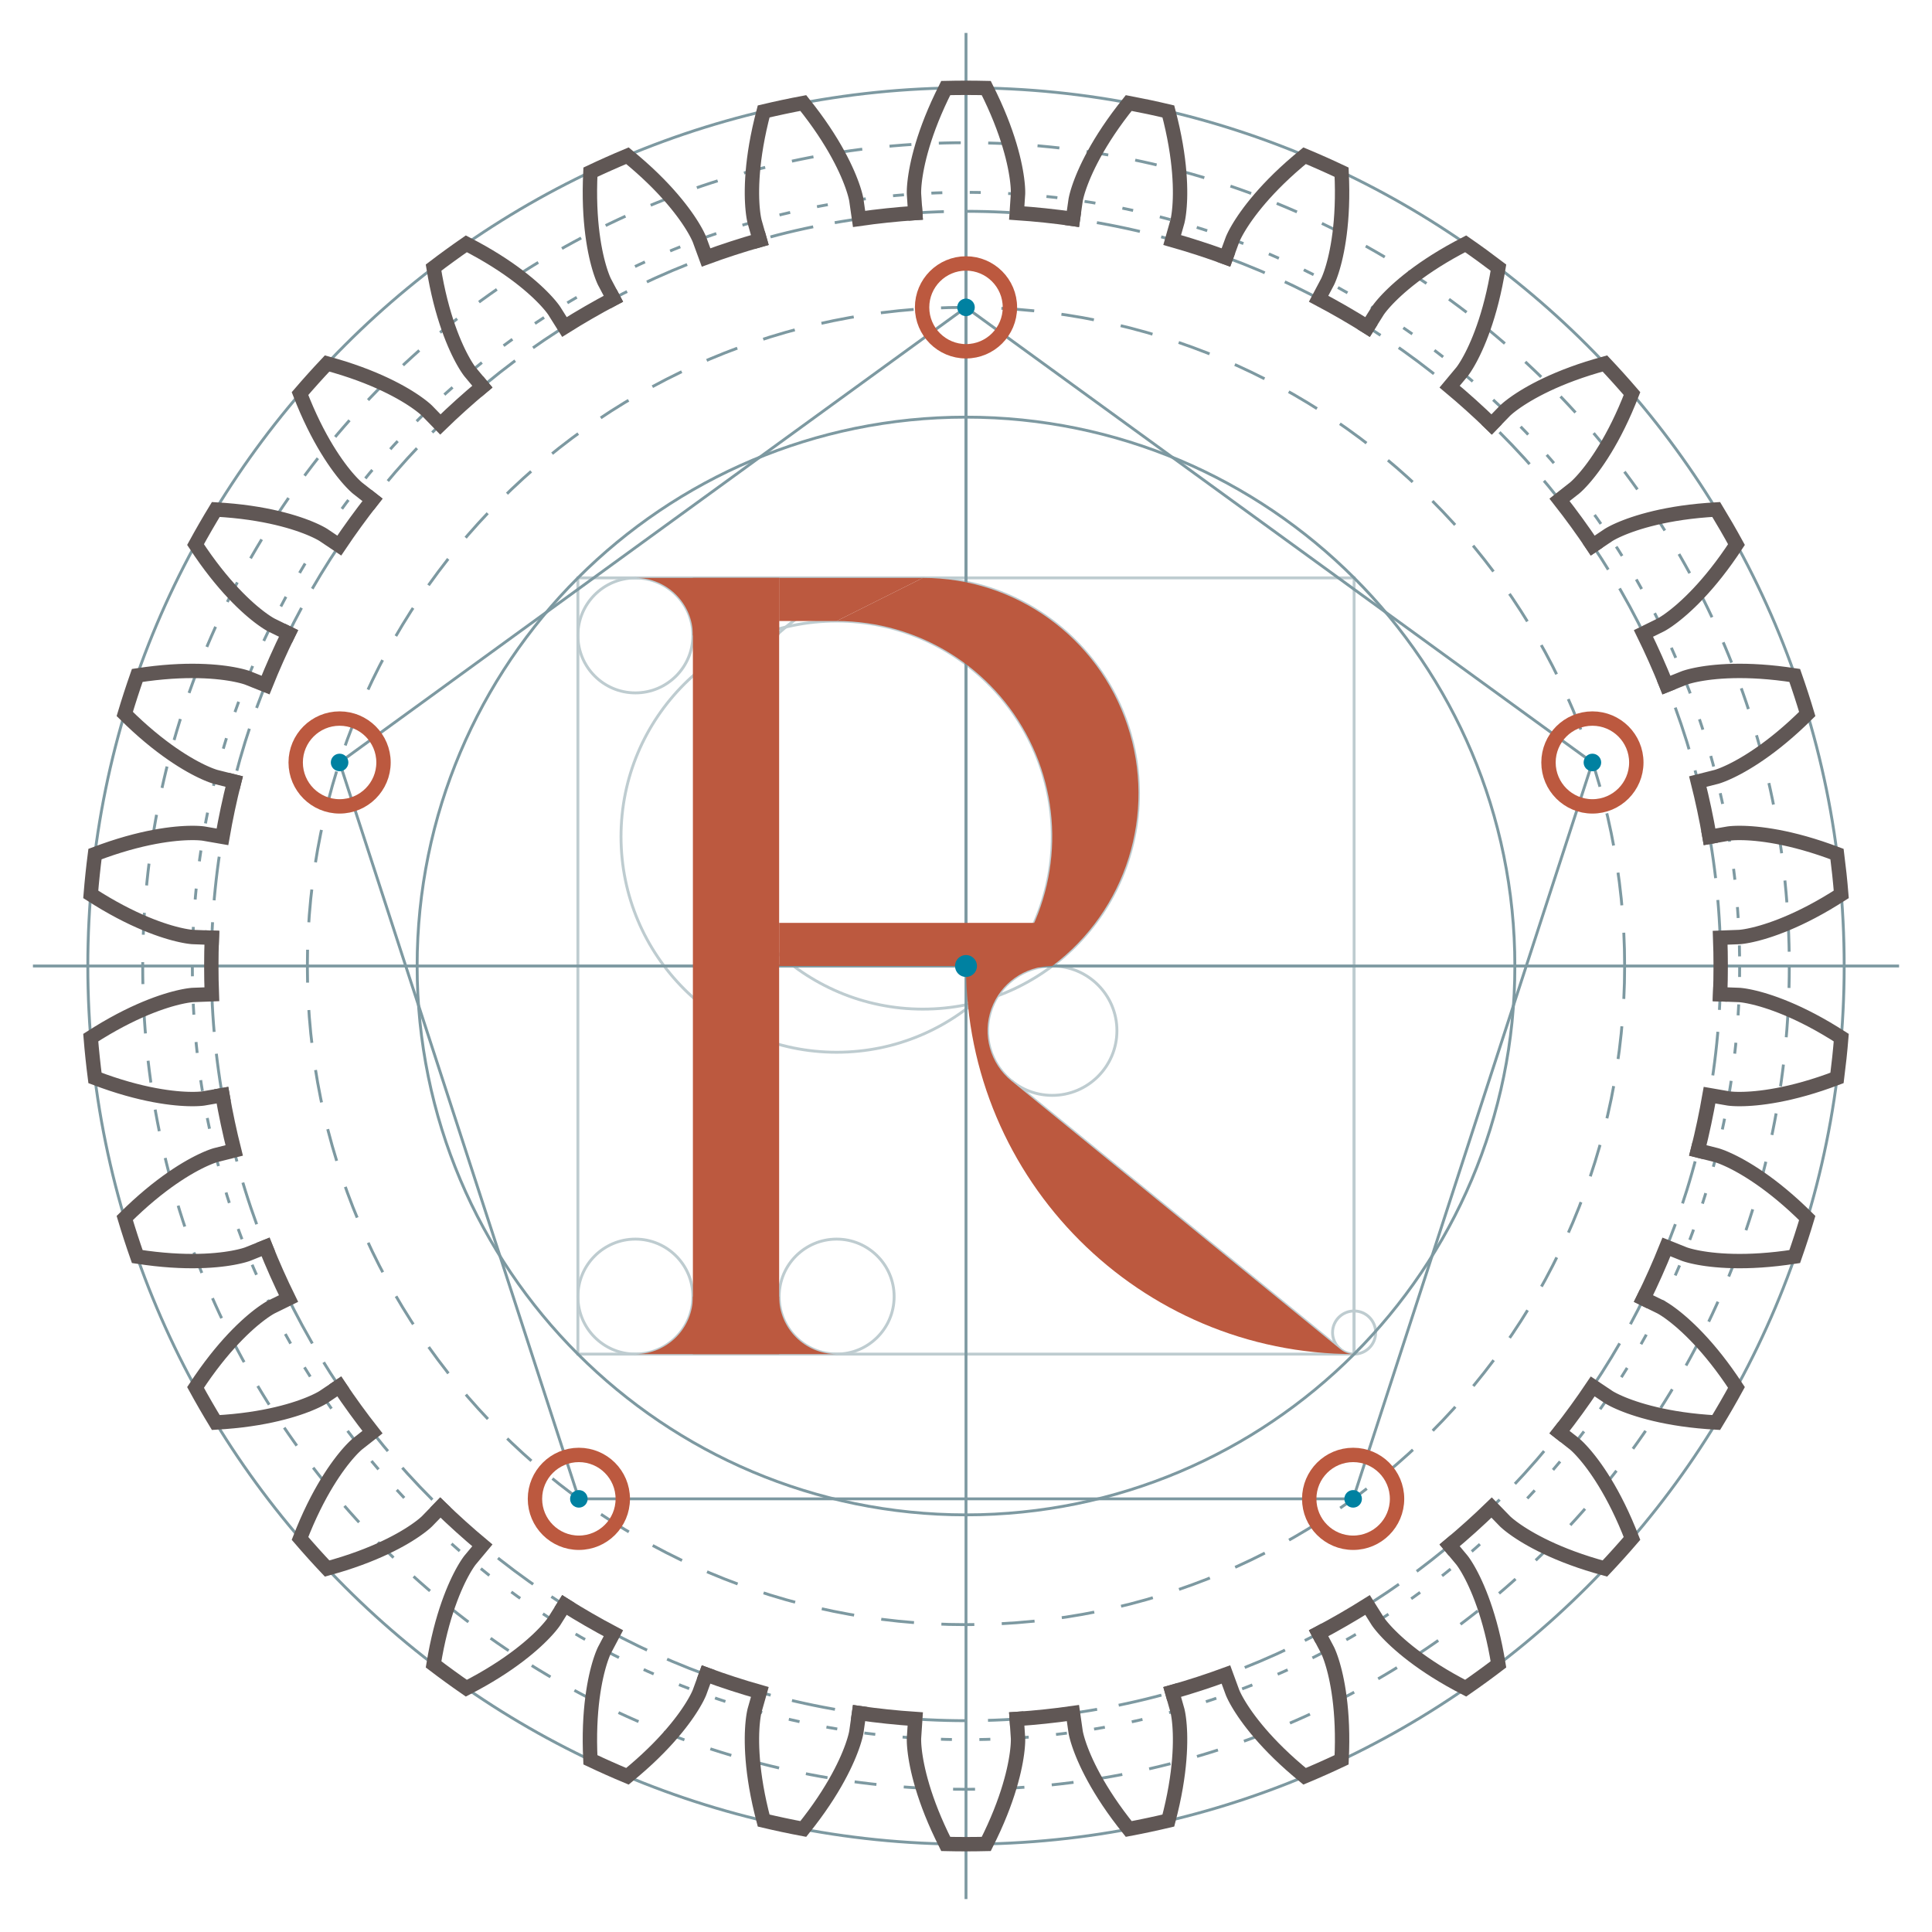
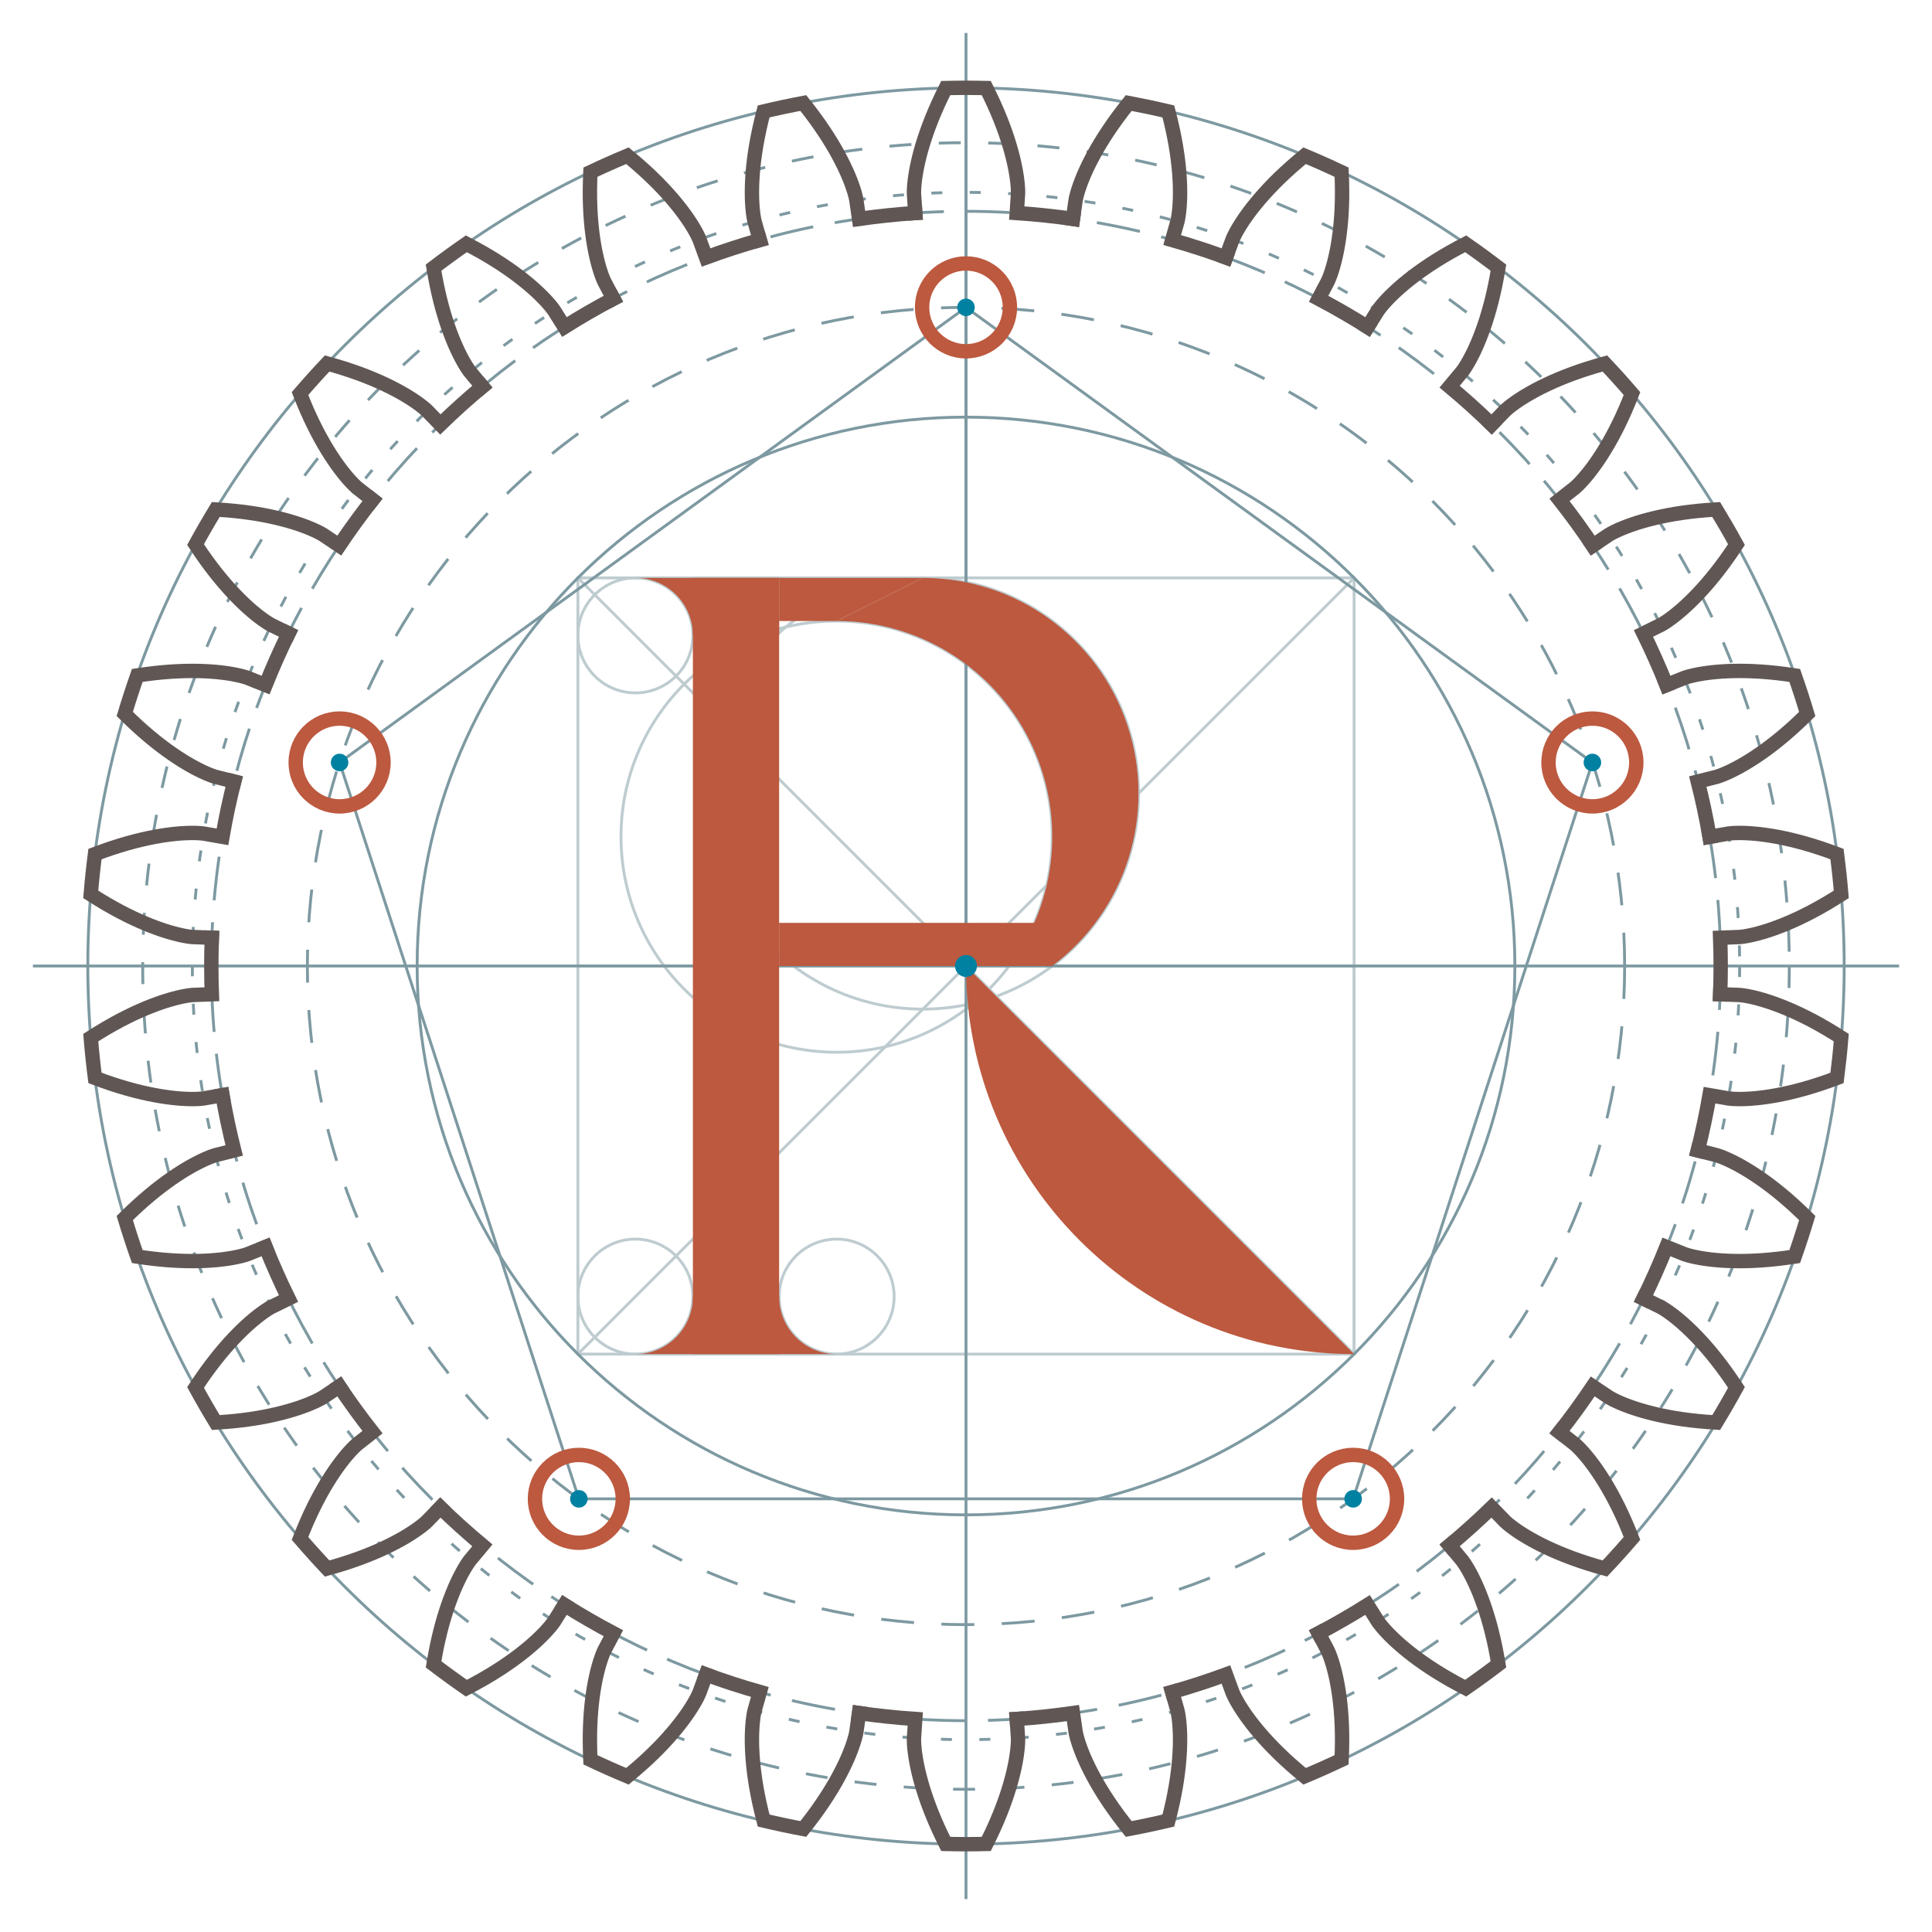
<svg xmlns="http://www.w3.org/2000/svg" width="1024" height="1024" viewBox="-176 -176 352 352" role="img" aria-labelledby="title desc">
  <style>.primary{stroke:#605755}.accent{stroke:#bc593f}.accent-fill{fill:#bc593f}.signal{fill:#0081a1}.guide{stroke:#7d99a1}</style>
  <defs>
    <path id="tooth" d="M -9.242,-137.189 L -9.474,-140.635 L -9.476,-140.67 L -9.479,-140.776 L -9.481,-140.953 L -9.478,-141.2 L -9.468,-141.517 L -9.446,-141.905 L -9.41,-142.362 L -9.356,-142.889 L -9.283,-143.485 L -9.185,-144.148 L -9.062,-144.879 L -8.908,-145.677 L -8.722,-146.539 L -8.5,-147.466 L -8.239,-148.456 L -7.937,-149.508 L -7.591,-150.62 L -7.197,-151.791 L -6.753,-153.019 L -6.256,-154.303 L -5.703,-155.641 L -5.093,-157.03 L -4.421,-158.47 L -3.687,-159.958 A 160 160 0 0 1 3.687,-159.958 L 4.421,-158.47 L 5.093,-157.03 L 5.703,-155.641 L 6.256,-154.303 L 6.753,-153.019 L 7.197,-151.791 L 7.591,-150.62 L 7.937,-149.508 L 8.239,-148.456 L 8.5,-147.466 L 8.722,-146.539 L 8.908,-145.677 L 9.062,-144.879 L 9.185,-144.148 L 9.283,-143.485 L 9.356,-142.889 L 9.41,-142.362 L 9.446,-141.905 L 9.468,-141.517 L 9.478,-141.2 L 9.481,-140.953 L 9.479,-140.776 L 9.476,-140.67 L 9.474,-140.635 L 9.242,-137.189 A 137.5 137.5 0 0 1 19.483,-136.113" />
  </defs>
  <g class="guide" fill="none" stroke-width="0.524">
    <path d="M -170 0 H 170 M 0 -170 V 170" />
    <circle r="160" />
    <circle r="150" stroke-dasharray="4 5" />
    <circle r="140.954" stroke-dasharray="2 5" />
    <circle r="137.5" stroke-dasharray="8 4" />
    <circle r="100" />
    <circle r="120" stroke-dasharray="6 5" />
    <polygon points="0,-120 114.127,-37.082 70.534,97.082 -70.534,97.082 -114.127,-37.082" />
    <path d="M 0 0 L 0,-160" />
    <g opacity="0.5">
      <rect x="-70.711" y="-70.711" width="141.421" height="141.421" />
-       <path d="M -70.711 0 H 70.711 M 0 0 L 70.711,0 M 70.711,0 L 70.711,70.711" />
+       <path d="M -70.711 0 H 70.711 M -70.711 -70.711 L 70.711 70.711 M -70.711 70.711 L 70.711 -70.711 M 0 0 L 70.711,0 M 70.711,0 L 70.711,70.711" />
      <circle cx="-7.857" cy="-31.427" r="39.284" />
      <circle cx="-23.57" cy="-23.57" r="39.284" />
      <circle cx="-60.235" cy="-60.235" r="10.476" />
      <circle cx="-60.235" cy="60.235" r="10.476" />
      <circle cx="-23.57" cy="60.235" r="10.476" />
-       <circle cx="15.713" cy="11.785" r="11.785" />
-       <circle cx="70.711" cy="66.782" r="3.928" />
-       <path d="M 8.265,20.918 L 68.228,69.826" />
    </g>
  </g>
  <g class="primary" fill="none" stroke-width="2.619" stroke-linecap="square" stroke-linejoin="miter">
    <use href="#tooth" transform="rotate(0)" />
    <use href="#tooth" transform="rotate(12)" />
    <use href="#tooth" transform="rotate(24)" />
    <use href="#tooth" transform="rotate(36)" />
    <use href="#tooth" transform="rotate(48)" />
    <use href="#tooth" transform="rotate(60)" />
    <use href="#tooth" transform="rotate(72)" />
    <use href="#tooth" transform="rotate(84)" />
    <use href="#tooth" transform="rotate(96)" />
    <use href="#tooth" transform="rotate(108)" />
    <use href="#tooth" transform="rotate(120)" />
    <use href="#tooth" transform="rotate(132)" />
    <use href="#tooth" transform="rotate(144)" />
    <use href="#tooth" transform="rotate(156)" />
    <use href="#tooth" transform="rotate(168)" />
    <use href="#tooth" transform="rotate(180)" />
    <use href="#tooth" transform="rotate(192)" />
    <use href="#tooth" transform="rotate(204)" />
    <use href="#tooth" transform="rotate(216)" />
    <use href="#tooth" transform="rotate(228)" />
    <use href="#tooth" transform="rotate(240)" />
    <use href="#tooth" transform="rotate(252)" />
    <use href="#tooth" transform="rotate(264)" />
    <use href="#tooth" transform="rotate(276)" />
    <use href="#tooth" transform="rotate(288)" />
    <use href="#tooth" transform="rotate(300)" />
    <use href="#tooth" transform="rotate(312)" />
    <use href="#tooth" transform="rotate(324)" />
    <use href="#tooth" transform="rotate(336)" />
    <use href="#tooth" transform="rotate(348)" />
  </g>
  <g class="accent" fill="none" stroke-width="2.619" stroke-linecap="butt" stroke-linejoin="miter">
    <circle cx="0" cy="-120" r="8" />
    <circle cx="114.127" cy="-37.082" r="8" />
    <circle cx="70.534" cy="97.082" r="8" />
    <circle cx="-70.534" cy="97.082" r="8" />
    <circle cx="-114.127" cy="-37.082" r="8" />
  </g>
  <g class="accent-fill" stroke="none" fill-rule="nonzero">
    <path d="M -49.759,-70.711 H -34.046 V 70.711 H -49.759 Z" />
    <path d="M -70.711,-70.711 H -34.046 V -60.235 H -49.759 A 10.476 10.476 0 0 0 -60.235,-70.711 H -70.711 Z" />
    <path d="M -49.759,60.235 A 10.476 10.476 0 0 1 -60.235,70.711 H -23.57 A 10.476 10.476 0 0 1 -34.046,60.235 H -49.759 Z" />
    <path d="M -34.046,-70.711 L -7.857,-70.711 L -23.57,-62.854 L -34.046,-62.854 Z" />
    <path d="M -7.857,-70.711 A 39.284 39.284 0 0 1 15.713,0 L 7.857,0 A 39.284 39.284 0 0 0 -23.57,-62.854 Z" />
    <path d="M -34.046,-7.857 H 15.713 V 0 H -34.046 Z" />
-     <path d="M 0,0 A 70.711 70.711 0 0 0 70.711,70.711 A 3.928 3.928 0 0 1 68.228,69.826 L 8.265,20.918 A 11.785 11.785 0 0 1 15.713,0 L 0,0 Z" />
+     <path d="M 0,0 A 70.711 70.711 0 0 0 70.711,70.711 L 0,0 Z" />
  </g>
  <g class="signal">
    <circle cx="0" cy="-120" r="1.6" />
    <circle cx="114.127" cy="-37.082" r="1.6" />
    <circle cx="70.534" cy="97.082" r="1.6" />
    <circle cx="-70.534" cy="97.082" r="1.6" />
    <circle cx="-114.127" cy="-37.082" r="1.6" />
    <circle r="2" />
  </g>
</svg>
